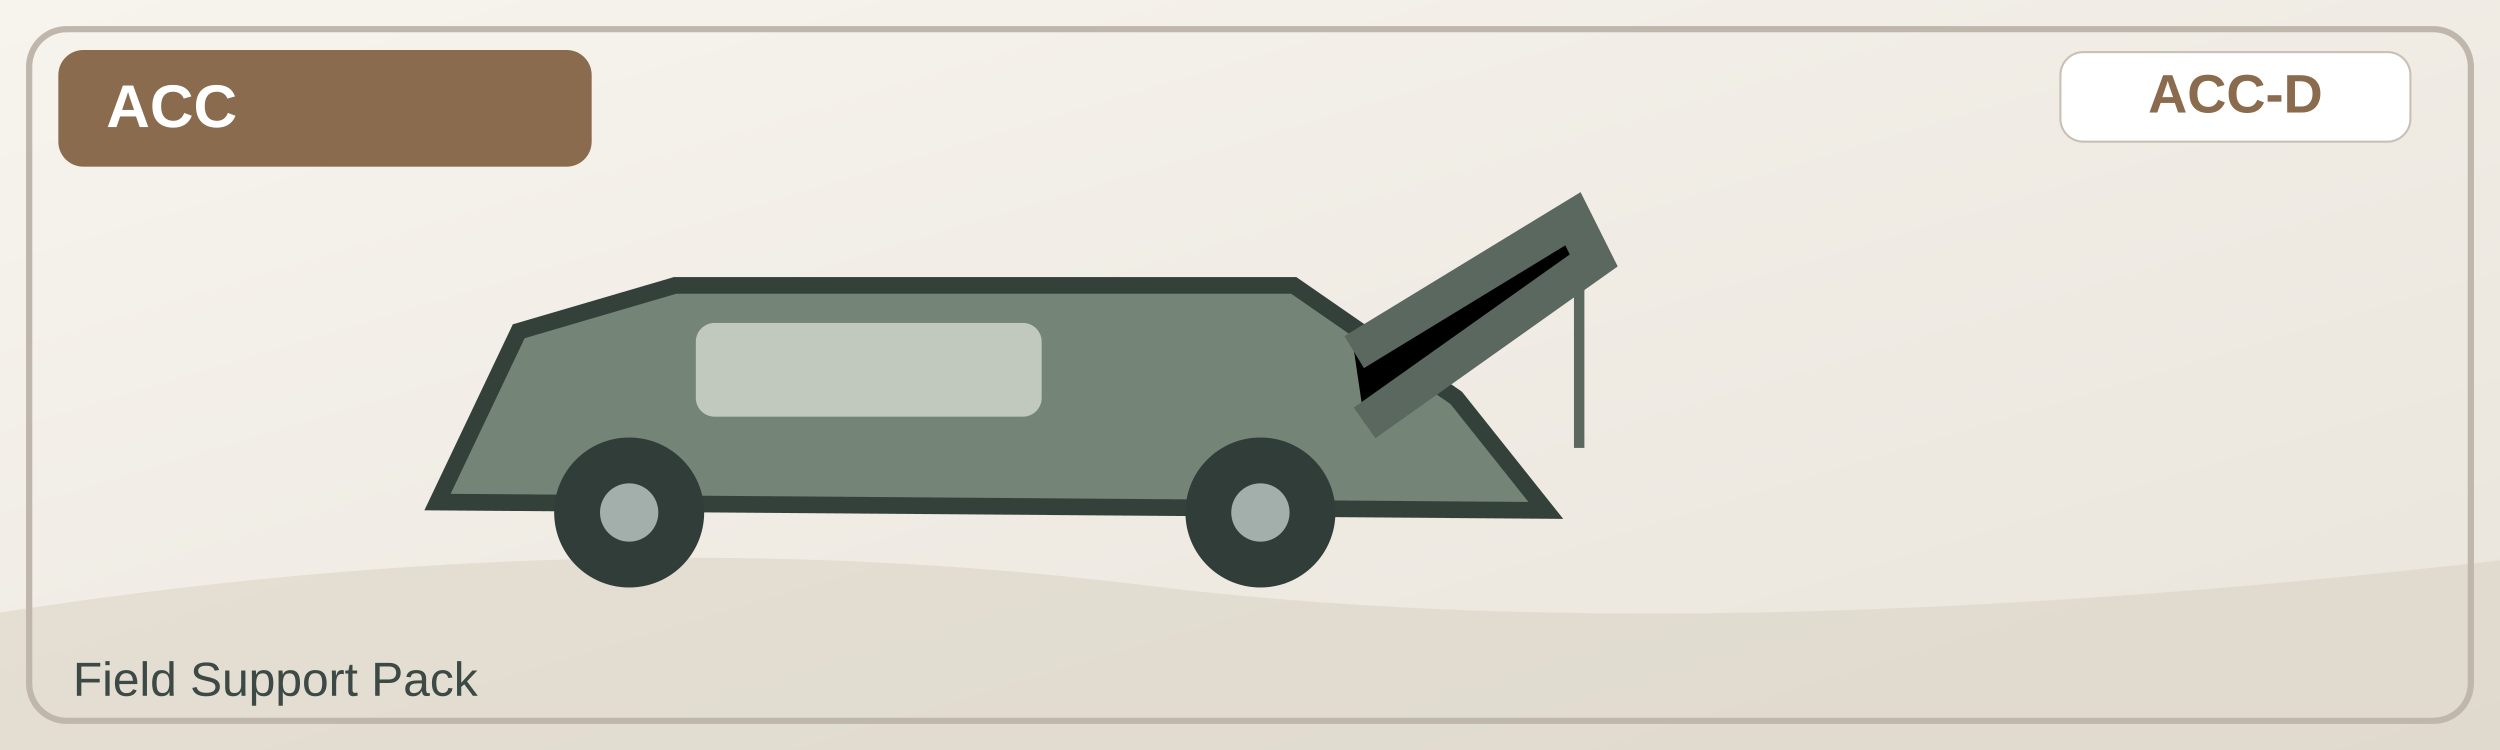
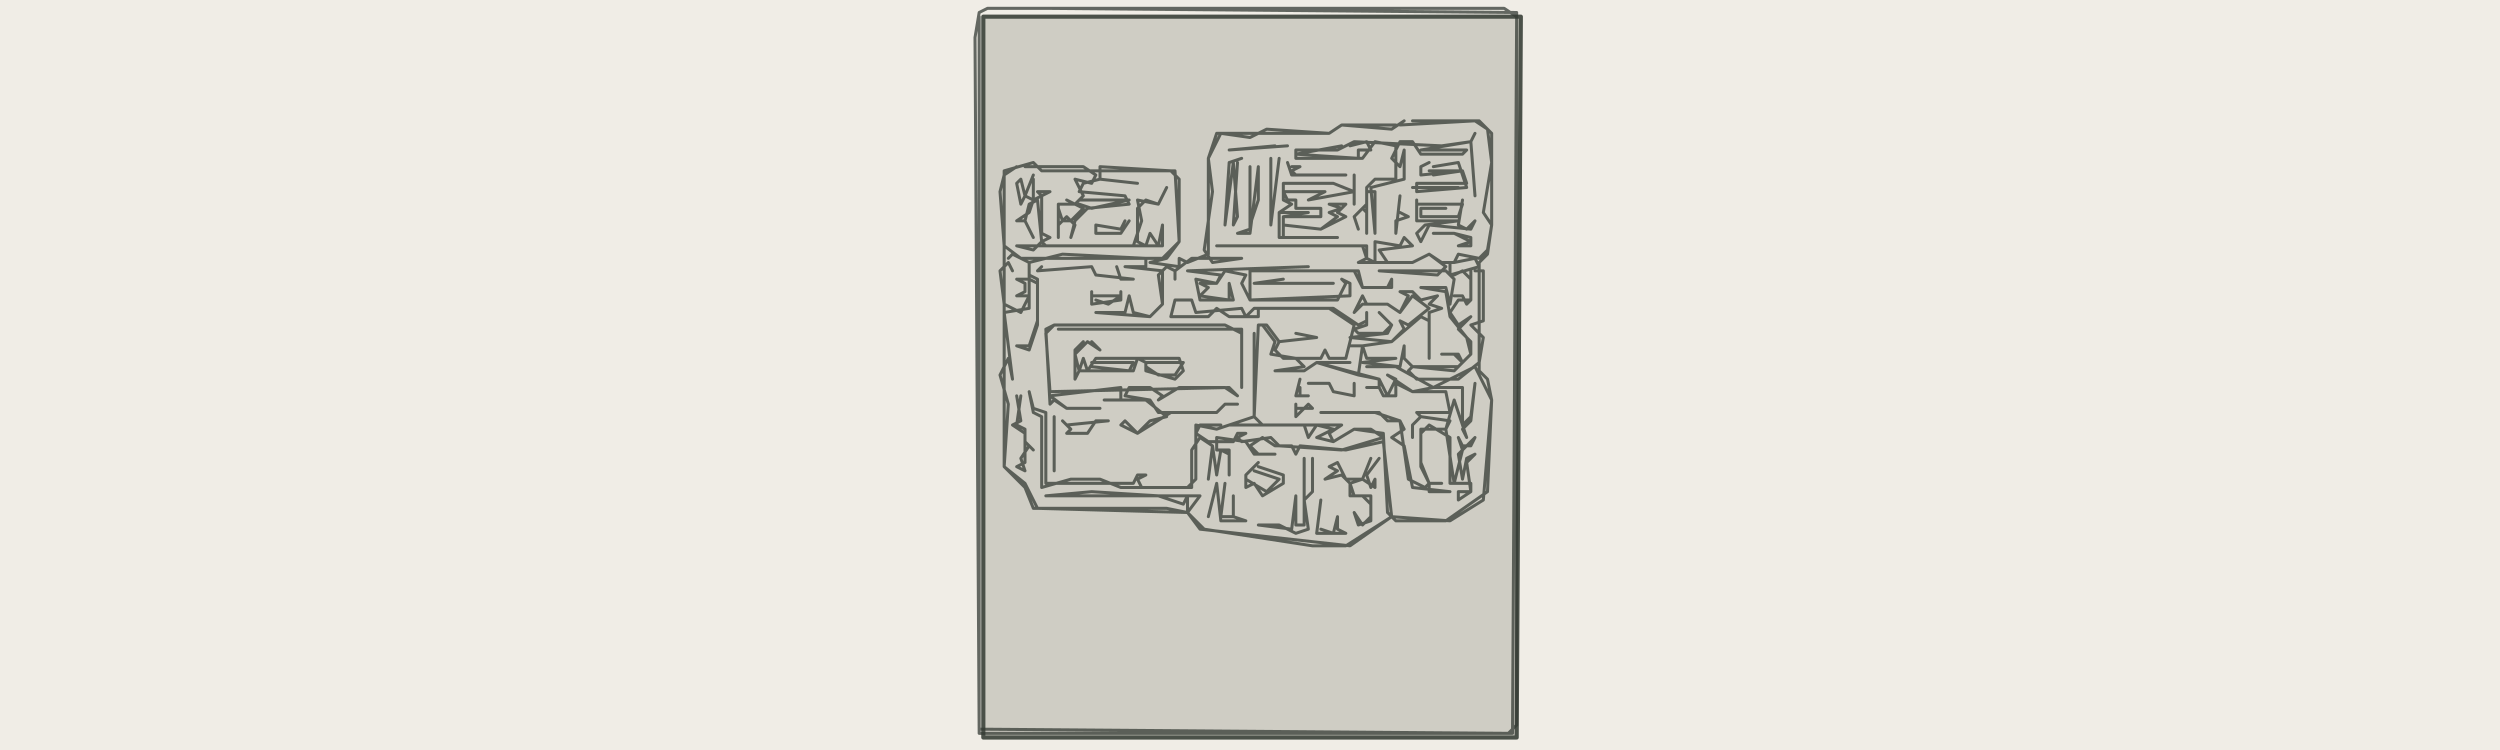
- <svg xmlns="http://www.w3.org/2000/svg" viewBox="0 0 1200 360" role="img" aria-label="Field Support Pack">
-   <defs>
-     <linearGradient id="bg" x2="1" y2="1">
-       <stop stop-color="#f7f4ee" />
-       <stop offset="1" stop-color="#e9e4db" />
-     </linearGradient>
-   </defs>
-   <rect width="1200" height="360" fill="url(#bg)" />
-   <path d="M0 294 Q290 249 550 281 T1200 269 V360 H0Z" fill="#d9d2c3" opacity=".55" />
-   <rect x="28" y="24" width="256" height="56" rx="12" fill="#8a6b4d" />
-   <text x="51" y="61" fill="#fff" font-family="Arial,sans-serif" font-size="29" font-weight="bold">ACC</text>
-   <rect x="989" y="25" width="168" height="43" rx="11" fill="#fff" stroke="#c9c0b4" />
-   <text x="1073" y="54" fill="#8a6b4d" text-anchor="middle" font-family="Arial,sans-serif" font-size="26" font-weight="bold">ACC-D</text>
-   <path d="M210 241 L249 159 L324 137 H621 L699 191 L742 245Z" fill="#748476" stroke="#34413b" stroke-width="8" />
-   <rect x="334" y="155" width="166" height="45" rx="9" fill="#c1c9be" />
-   <circle cx="302" cy="246" r="36" fill="#313d39" />
-   <circle cx="605" cy="246" r="36" fill="#313d39" />
-   <circle cx="302" cy="246" r="14" fill="#a3afaa" />
-   <circle cx="605" cy="246" r="14" fill="#a3afaa" />
-   <path d="M650 169 L755 105 L765 125 L655 203" stroke="#5b6860" stroke-width="18" />
-   <path d="M758 118 V215" stroke="#5b6860" stroke-width="5" />
-   <text x="35" y="334" font-family="Arial,sans-serif" fill="#3c4945" font-size="23">Field Support Pack</text>
-   <rect x="14" y="14" width="1172" height="332" rx="18" fill="none" stroke="#bfb7ab" stroke-width="3" />
+ <svg xmlns="http://www.w3.org/2000/svg" viewBox="0 0 1200 360" role="img" aria-label="SEA Game ACC-D illustration">
+   <rect width="1200" height="360" fill="#f0ede6" />
+   <g>
+     <polygon points="472,8 472,354 728,354 730,8" fill="#777869" fill-opacity=".27" stroke="#4b5149" stroke-width="2" stroke-linejoin="round" />
+   </g>
+   <path d="M672,60 L708,58 L714,62 L716,78 L712,102 L716,108 L714,120 L710,124 L700,122 L698,126 L692,126 L686,122 L678,126 L666,126 L662,120 L678,118 L674,114 L672,118 L660,116 L660,126 L656,124 L656,118 L584,118 L654,118 L656,124 L652,126 L678,126 L686,122 L694,128 L690,132 L662,130 L694,130 L698,134 L696,146 L694,138 L682,138 L694,140 L696,152 L704,162 L706,170 L702,174 L700,170 L692,170 L698,170 L702,174 L700,176 L678,176 L674,172 L674,166 L672,176 L654,174 L670,172 L656,172 L654,166 L668,164 L682,152 L686,154 L686,172 L686,150 L692,148 L686,146 L690,142 L682,144 L678,140 L672,140 L676,142 L672,150 L666,146 L656,146 L654,142 L650,150 L654,146 L666,146 L672,150 L678,142 L686,148 L676,156 L672,154 L674,158 L668,164 L648,162 L666,160 L668,156 L662,150 L668,156 L664,160 L652,160 L650,158 L656,156 L656,150 L656,154 L652,156 L640,148 L602,148 L598,152 L596,148 L574,150 L572,144 L564,144 L562,152 L580,152 L584,148 L590,152 L604,152 L604,148 L638,148 L650,156 L646,172 L638,172 L636,168 L634,172 L616,172 L612,168 L614,164 L632,162 L622,160 L632,162 L614,164 L608,156 L604,156 L602,200 L584,206 L574,204 L574,230 L570,234 L548,234 L546,230 L550,228 L546,228 L544,232 L502,232 L502,198 L496,196 L494,188 L496,198 L500,200 L500,234 L514,230 L528,230 L538,234 L572,234 L572,216 L576,210 L582,214 L580,230 L582,214 L584,228 L586,216 L590,218 L590,228 L590,216 L584,216 L584,210 L598,212 L602,218 L612,218 L604,218 L600,214 L606,210 L612,214 L620,214 L622,218 L624,214 L646,216 L664,212 L668,248 L646,262 L630,262 L578,254 L570,246 L576,238 L502,238 L524,236 L556,238 L568,242 L570,238 L570,246 L498,244 L492,232 L482,224 L484,194 L480,180 L484,172 L486,182 L482,150 L494,148 L494,134 L498,136 L498,154 L494,166 L488,166 L494,168 L498,156 L498,134 L494,132 L494,126 L510,122 L550,124 L550,128 L540,128 L558,130 L558,146 L552,152 L544,150 L542,142 L540,150 L526,150 L552,152 L558,146 L556,132 L560,128 L564,130 L564,134 L564,130 L572,124 L596,124 L582,126 L578,120 L582,92 L580,76 L586,64 L600,66 L608,62 L638,64 L644,60 L670,60 M474,4 L722,4 L728,8 L728,348 L724,352 L470,350 L470,8 M474,4 L470,6 L468,18 L470,352 L726,352 L728,6 L502,4 M606,156 L612,164 L610,170 L622,172 L626,176 L612,178 L626,178 L632,174 L662,182 L662,186 L656,186 L662,186 L664,190 L670,190 L670,184 L678,188 L694,188 L696,198 L680,198 L682,200 L678,204 L678,210 L678,204 L682,200 L696,202 L694,206 L682,206 L682,224 L686,232 L684,234 L676,230 L672,202 L666,202 L662,198 L634,198 L660,198 L672,202 L674,206 L668,210 L674,214 L678,234 L696,236 L686,236 L686,232 L692,232 L686,232 L682,222 L682,208 L686,204 L696,210 L696,232 L706,232 L706,236 L700,236 L700,240 L706,236 L704,222 L708,218 L704,220 L702,230 L700,218 L708,210 L706,214 L702,214 L700,210 L702,216 L698,232 L694,206 L698,192 L704,210 L702,206 L706,202 L708,184 L706,200 L702,204 L702,186 L688,186 L708,176 L716,192 L714,236 L694,250 L670,250 L666,246 L664,208 L650,206 L640,212 L638,208 L644,204 L606,204 L602,200 L602,160 M674,58 L668,62 L644,60 L638,64 L584,64 L580,76 L580,122 L570,126 L566,124 L566,128 L552,126 L560,124 L566,116 L564,82 L500,82 L496,78 L482,82 L482,224 L492,234 L496,244 L560,244 L570,246 L576,254 L648,262 L668,248 L696,250 L712,240 L716,192 L714,182 L710,178 L710,126 L714,122 L716,108 L716,64 L710,58 L678,58 M506,156 L502,158 L504,194 L506,192 L512,196 L528,196 L512,196 L504,190 L538,186 L538,192 L530,192 L550,192 L560,200 L552,202 L546,208 L540,202 L538,204 L546,208 L562,198 L584,198 L588,194 L594,194 L588,194 L584,198 L556,198 L552,192 L540,190 L542,186 L552,186 L558,190 L556,192 L566,186 L588,186 L594,190 L590,186 L504,188 L502,160 L506,156 L588,156 L596,160 L596,186 L596,158 L508,158 M708,64 L706,68 L692,70 L650,68 L642,72 L622,72 L622,76 L654,76 L660,68 L670,70 L670,86 L660,86 L656,90 L656,98 L650,104 L652,110 L650,104 L654,100 L656,102 L656,112 L656,92 L660,92 L660,112 L658,90 L674,86 L674,72 L672,80 L668,76 L672,68 L678,68 L682,74 L702,74 L704,72 L682,72 L706,68 L708,94 M628,128 L570,130 L586,132 L584,136 L574,134 L576,144 L592,144 L590,136 L590,144 L576,142 L580,138 L576,136 L584,136 L588,130 L598,132 L596,136 L600,144 L648,142 L648,136 L644,134 L646,136 L642,144 L600,144 L600,130 L650,130 L654,138 L668,138 L668,134 L666,138 L654,138 L652,130 L630,130 M492,80 L520,80 L526,84 L524,88 L516,86 L520,94 L516,98 L508,98 L508,114 L508,108 L512,104 L516,108 L514,114 L516,106 L522,100 L542,98 L540,94 L518,92 L520,88 L528,86 L546,88 L528,86 L528,80 L562,82 L566,86 L566,116 L558,124 L490,124 L482,118 L480,92 L482,84 L488,80 M496,84 L492,94 L490,86 L488,88 L490,98 L492,94 L496,96 L494,102 L488,106 L492,106 L496,114 L492,106 L494,98 L498,96 L500,116 L496,120 L488,118 L558,118 L558,108 L556,118 L552,112 L550,118 L546,116 L546,100 L550,96 L556,98 L560,90 L556,98 L546,96 L548,106 L544,118 L502,118 L500,116 L504,114 L500,112 L500,94 L504,92 L498,92 L500,94 L496,96 L496,86 M650,84 L650,92 L640,88 L616,88 L616,96 L620,98 L614,102 L614,114 L642,114 L616,114 L616,108 L634,110 L646,104 L642,102 L646,98 L638,98 L644,100 L638,102 L642,104 L634,110 L616,108 L616,104 L634,104 L634,100 L622,100 L622,96 L618,96 L616,92 L636,92 L628,96 L650,92 L650,98 L650,86 M590,204 L626,204 L628,210 L632,204 L640,206 L632,210 L640,212 L650,206 L658,206 L664,210 L644,216 L614,214 L610,210 L596,212 L594,210 L598,208 L594,208 L592,212 L580,212 L574,208 L576,204 L586,204 M708,130 L712,130 L712,154 L706,156 L712,162 L710,174 L700,182 L680,182 L676,178 L678,176 L698,178 L706,170 L706,164 L700,158 L706,152 L700,156 L696,150 L700,144 L706,144 L706,130 M520,164 L516,168 L516,182 L518,178 L544,178 L546,172 L550,174 L550,178 L564,182 L568,178 L566,172 L526,172 L522,178 L520,172 L518,178 L516,170 L522,164 L528,168 L524,164 M658,220 L654,230 L646,230 L642,222 L638,224 L642,226 L636,230 L644,228 L648,232 L648,238 L654,238 L658,242 L658,248 L654,252 L650,246 L652,252 L658,250 L658,238 L650,238 L648,232 L654,230 L660,234 L660,230 L658,234 L656,228 L662,220 M626,220 L626,252 L622,252 L622,238 L620,254 L604,252 L614,252 L622,256 L628,254 L626,240 L630,236 L630,220 M596,76 L590,78 L588,108 L592,78 L594,104 L592,108 L594,78 M600,80 L600,110 L594,112 L600,112 L604,80 L604,96 L600,108 L600,86 M584,232 L580,248 L584,232 L586,250 L598,250 L592,248 L592,238 L592,248 L586,248 L588,232 M686,78 L682,80 L682,84 L702,82 L704,88 L680,88 L680,92 L704,90 L700,78 L688,80 M680,96 L680,106 L700,106 L684,108 L680,112 L682,116 L686,108 L706,110 L708,106 L704,110 L700,108 L702,96 M484,124 L486,122 L494,126 L494,134 L488,134 L492,136 L492,140 L488,142 L494,142 L490,150 L482,146 L480,130 L484,126 L486,130 L484,126 M488,190 L490,202 L486,204 L492,208 L492,222 L488,224 L492,226 L490,220 L494,214 L496,216 L492,212 L492,206 L488,204 L490,190 M656,176 L670,176 L688,186 L678,188 L666,180 L670,182 L666,190 L662,182 L652,180 M648,70 L656,68 L658,72 L652,72 L652,76 L622,74 L644,70 M616,134 L602,136 L640,136 L616,136 M610,76 L610,108 L614,76 M680,98 L702,98 L700,104 L682,104 L682,100 L694,100 L682,100 M618,78 L620,84 L646,84 L622,84 L620,82 L624,80 L620,80 M500,128 L498,130 L524,128 L526,132 L544,134 L538,134 L536,128 M648,166 L654,166 L652,180 L632,174 L648,174 M604,222 L598,228 L598,234 L602,232 L606,238 L616,232 L616,228 L604,224 M634,240 L632,256 L646,256 L642,254 L642,248 L640,256 L634,254 M510,202 L514,206 L512,208 L522,208 L526,202 L532,202 L512,204 M518,96 L542,96 L524,100 L518,98 M612,70 L590,72 L618,70 M550,174 L568,174 L564,180 L556,180 L550,176 M524,174 L544,174 L542,178 L524,176 M688,112 L698,112 L706,116 L700,118 L706,118 L706,114 L698,112 M678,90 L700,90 L680,92 M540,106 L538,110 L526,108 L526,112 L538,112 L542,106 M672,94 L670,112 L670,106 L676,104 L672,102 M698,126 L708,124 L710,128 L696,132 L696,126 M602,226 L614,230 L608,236 L598,230 M698,132 L702,130 L706,134 L706,144 L704,146 L702,142 L698,142 M628,184 L638,184 L640,188 L650,190 L650,184 M686,82 L702,82 L688,84 M512,96 L520,100 L514,106 L510,106 L508,100 M524,142 L538,142 L532,146 L526,144 M622,194 L622,200 L628,194 L630,196 L622,196 M614,102 L628,102 L616,104 M524,140 L524,146 L538,144 L538,140 M624,182 L622,190 L628,190 L624,190 L624,186 M506,200 L506,226" fill="none" stroke="#343b35" stroke-opacity=".75" stroke-width="1.45" stroke-linecap="round" stroke-linejoin="round" />
</svg>
